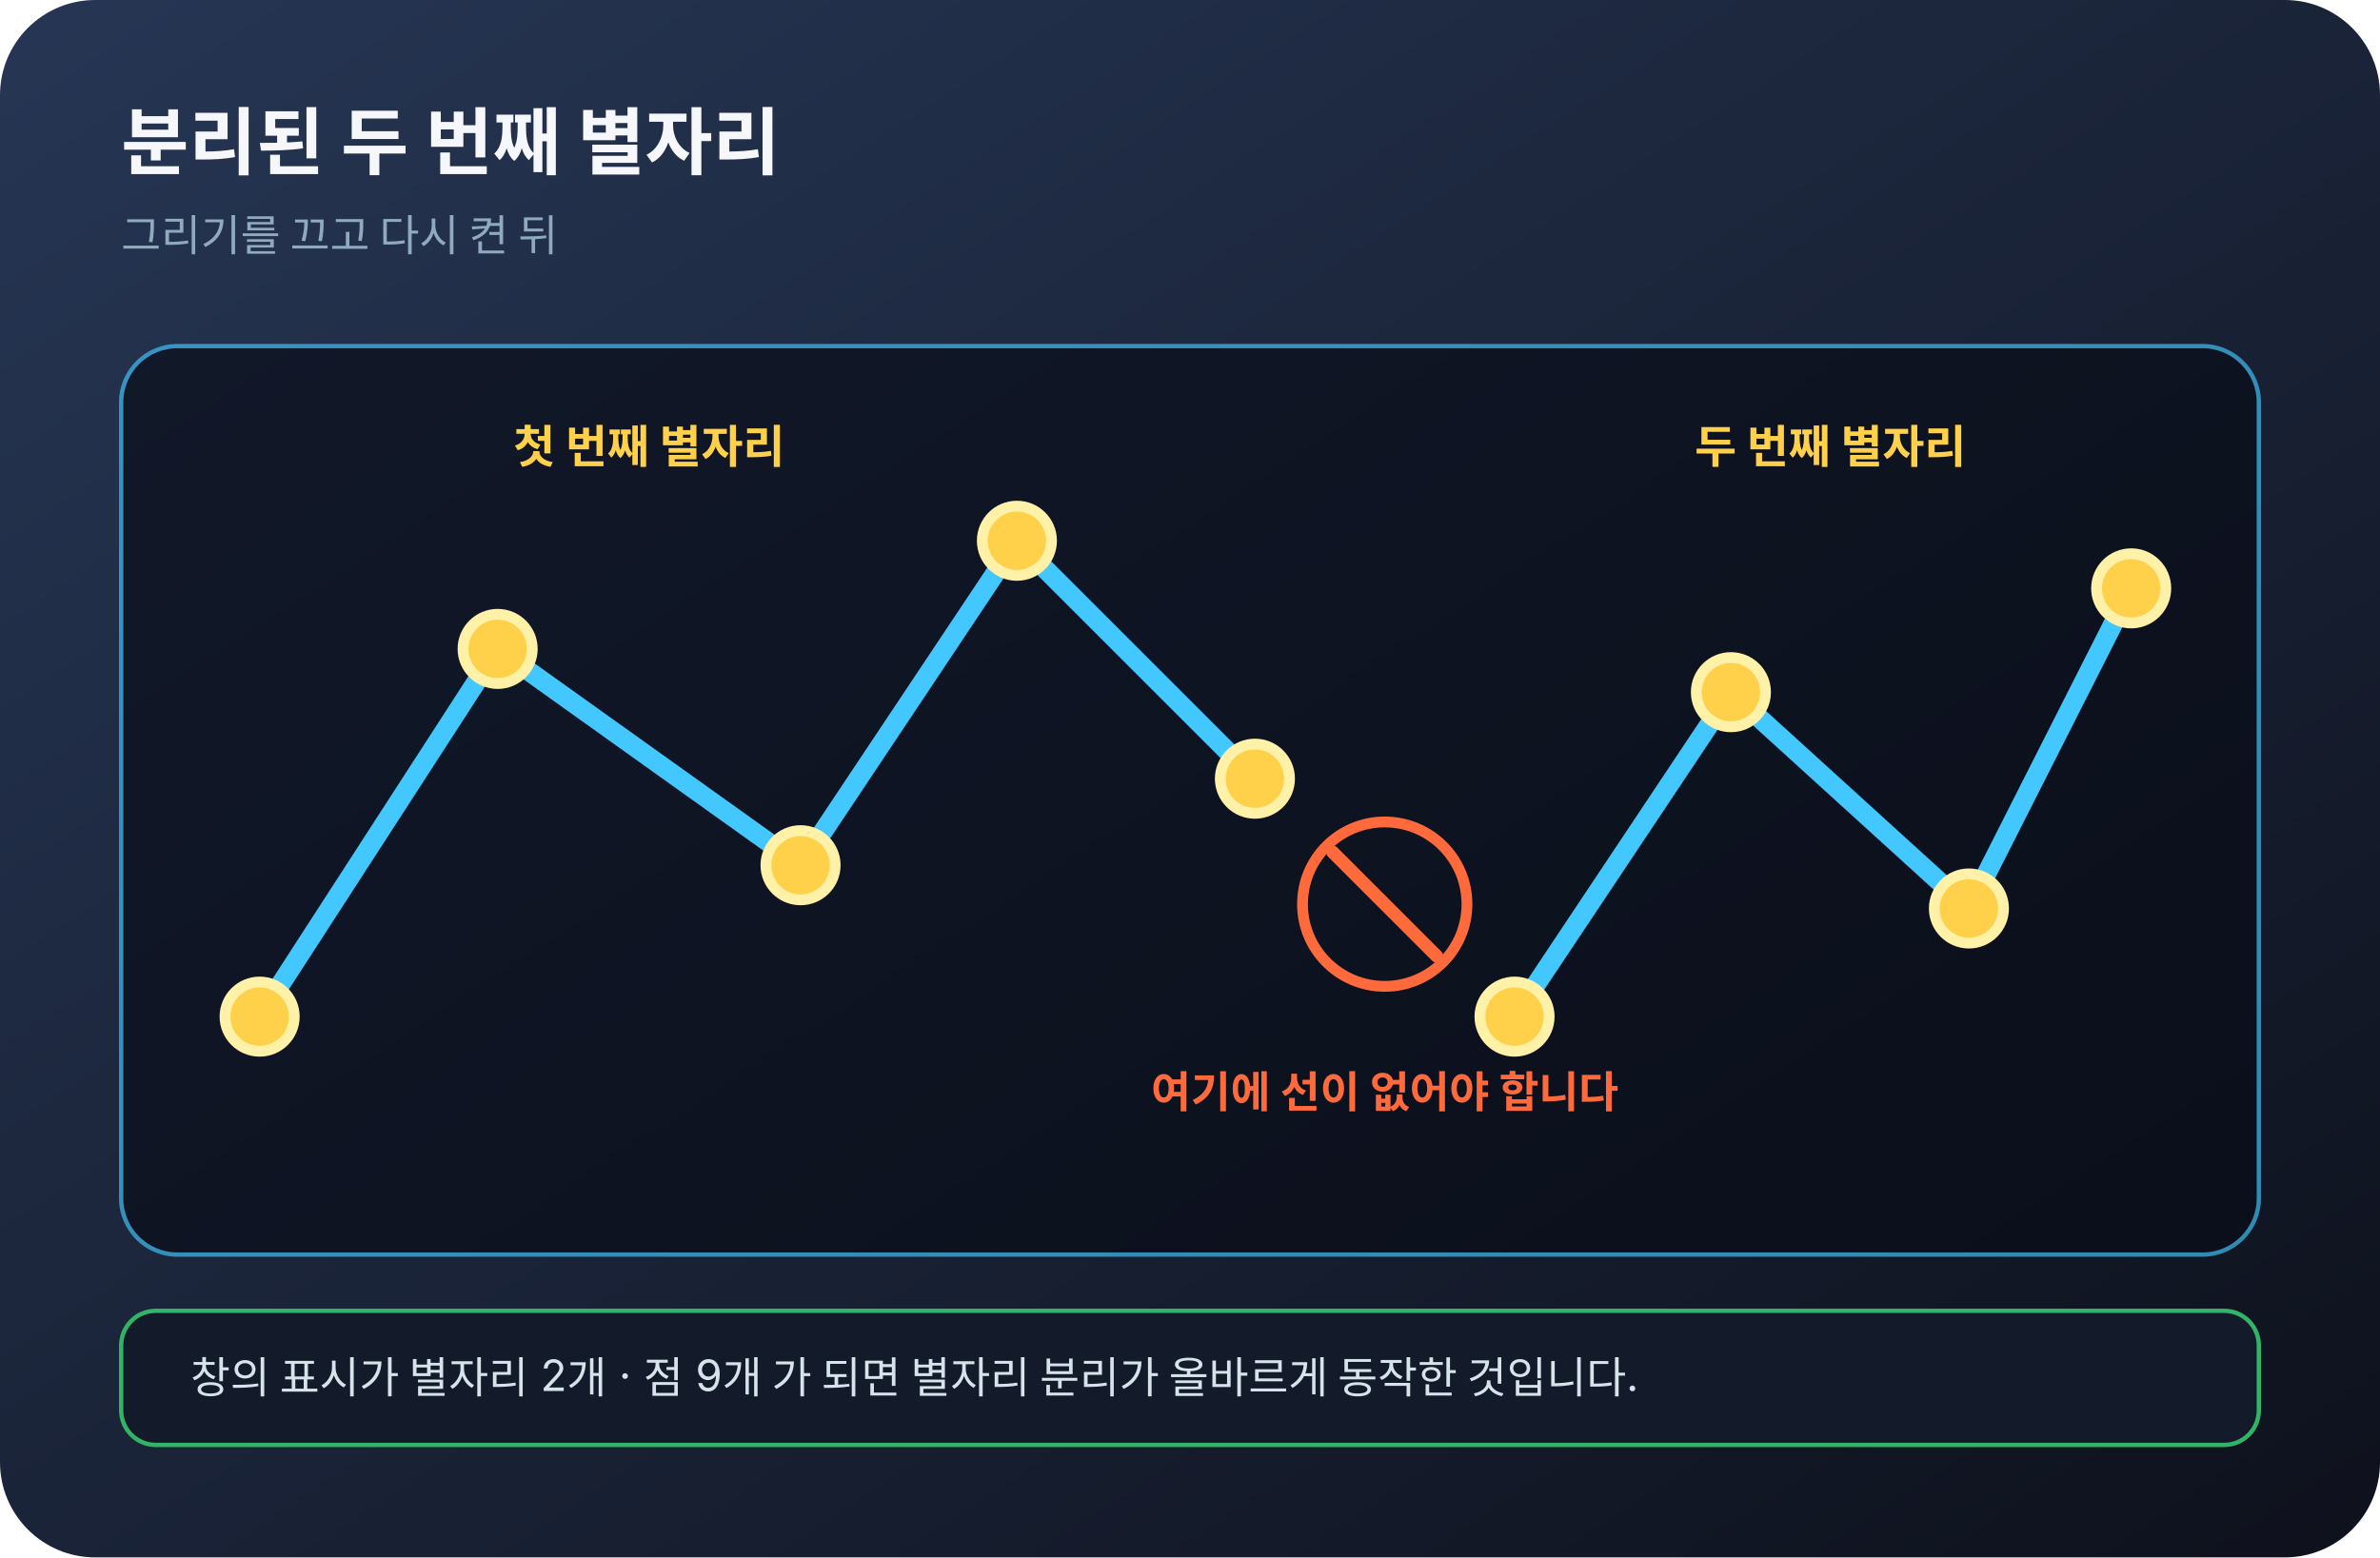
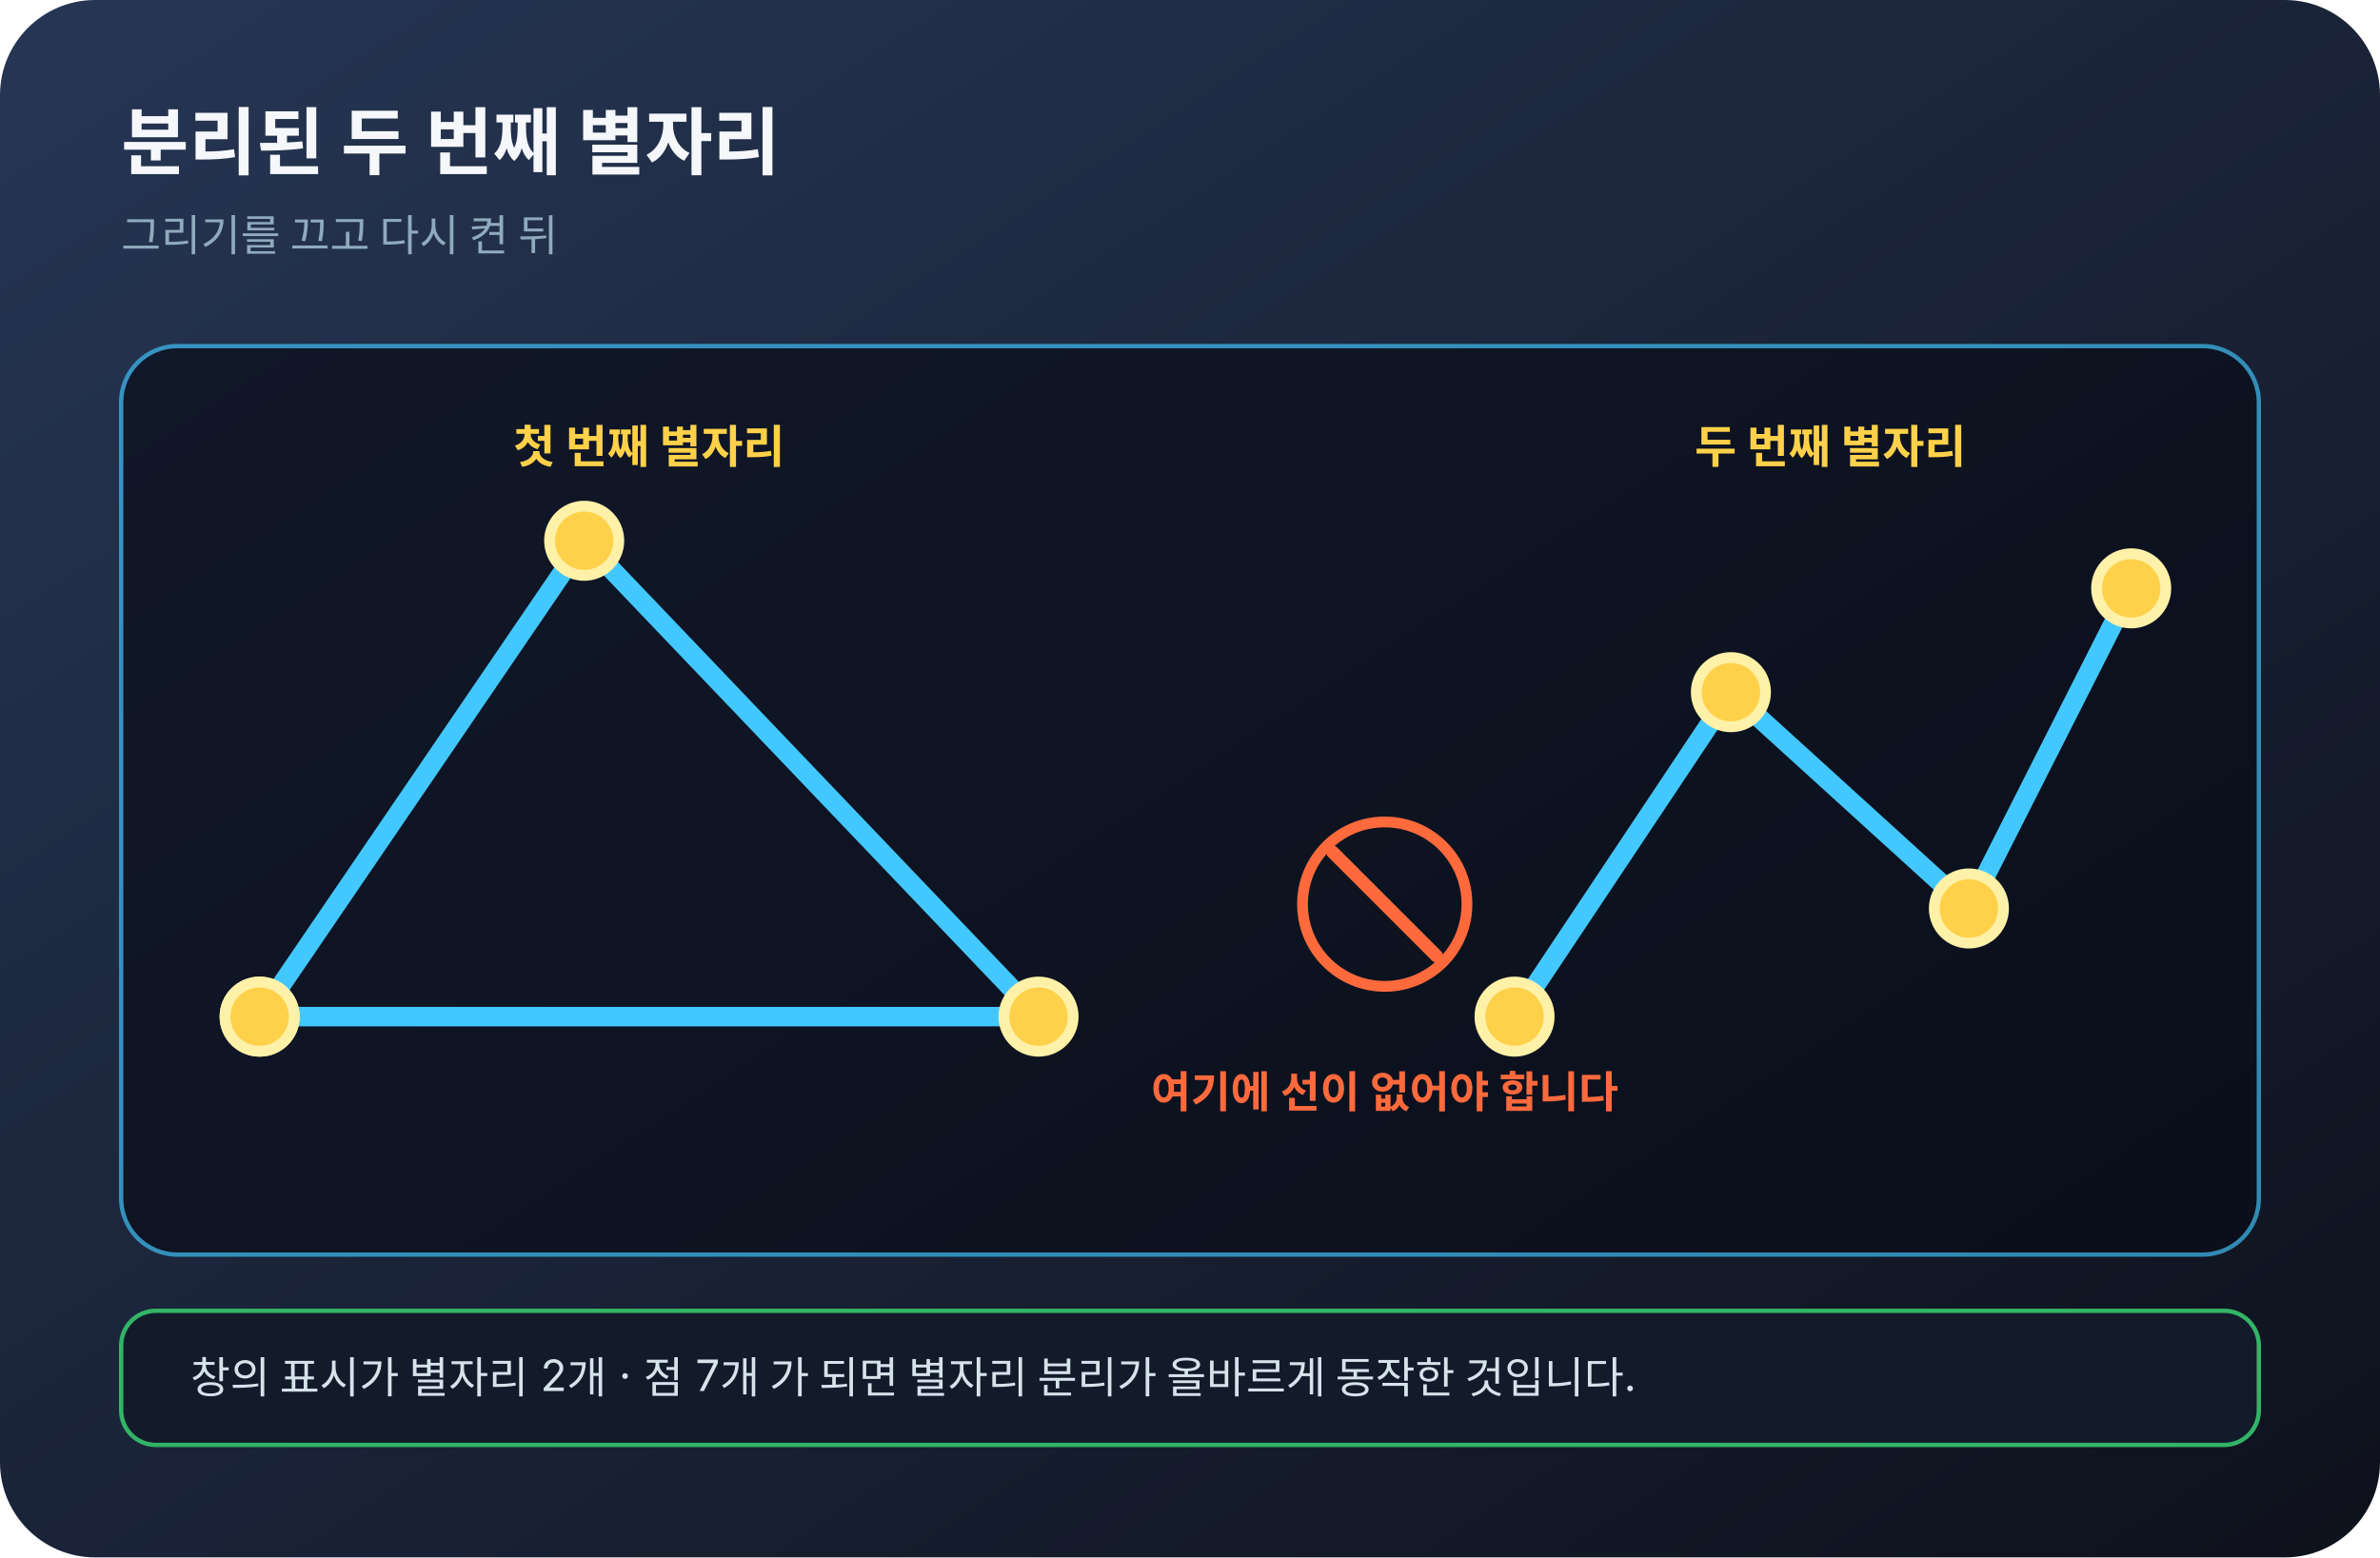
<svg xmlns="http://www.w3.org/2000/svg" width="1100" height="720" viewBox="0 0 1100 720" role="img" aria-labelledby="t d">
  <defs>
    <linearGradient id="bg" x1="0" y1="0" x2="1" y2="1">
      <stop stop-color="#263654" />
      <stop offset="1" stop-color="#0e111c" />
    </linearGradient>
    <linearGradient id="glass" x1="0" y1="0" x2="1" y2="1">
      <stop stop-color="#ffffff" stop-opacity=".22" />
      <stop offset="1" stop-color="#8adfff" stop-opacity=".07" />
    </linearGradient>
    <marker id="head" viewBox="0 0 12 12" refX="9" refY="6" markerWidth="7" markerHeight="7" orient="auto-start-reverse">
      <path d="M1 1 L11 6 L1 11 z" fill="#42c8ff" />
    </marker>
    <marker id="headw" viewBox="0 0 12 12" refX="9" refY="6" markerWidth="7" markerHeight="7" orient="auto-start-reverse">
      <path d="M1 1 L11 6 L1 11 z" fill="#8faabd" />
    </marker>
  </defs>
  <rect x="0" y="0" width="1100" height="720" rx="44" fill="url(#bg)" />
  <text x="56" y="78" fill="#f5f7fa" font-family="-apple-system,'SF Pro Text','Apple SD Gothic Neo',sans-serif" font-size="34" font-weight="700" text-anchor="start">분리된 두 번째 별자리</text>
  <text x="56" y="116" fill="#8faabd" font-family="-apple-system,'SF Pro Text','Apple SD Gothic Neo',sans-serif" font-size="20" font-weight="400" text-anchor="start">그리기를 끄고 다시 켠 뒤</text>
  <rect x="56" y="160" width="988" height="420" rx="26" fill="#070b15" stroke="#42c8ff" stroke-width="2" opacity="0.65" />
-   <line x1="120" y1="470" x2="230" y2="300" stroke="#42c8ff" stroke-width="9" stroke-linecap="round" />
-   <line x1="230" y1="300" x2="370" y2="400" stroke="#42c8ff" stroke-width="9" stroke-linecap="round" />
-   <line x1="370" y1="400" x2="470" y2="250" stroke="#42c8ff" stroke-width="9" stroke-linecap="round" />
-   <line x1="470" y1="250" x2="580" y2="360" stroke="#42c8ff" stroke-width="9" stroke-linecap="round" />
+   <line x1="120" y1="470" x2="270" y2="250" stroke="#42c8ff" stroke-width="9" stroke-linecap="round" />
+   <line x1="270" y1="250" x2="480" y2="470" stroke="#42c8ff" stroke-width="9" stroke-linecap="round" />
+   <line x1="480" y1="470" x2="120" y2="470" stroke="#42c8ff" stroke-width="9" stroke-linecap="round" />
  <circle cx="120" cy="470" r="16" fill="#ffd14a" stroke="#fff1a8" stroke-width="5" />
-   <circle cx="230" cy="300" r="16" fill="#ffd14a" stroke="#fff1a8" stroke-width="5" />
-   <circle cx="370" cy="400" r="16" fill="#ffd14a" stroke="#fff1a8" stroke-width="5" />
-   <circle cx="470" cy="250" r="16" fill="#ffd14a" stroke="#fff1a8" stroke-width="5" />
-   <circle cx="580" cy="360" r="16" fill="#ffd14a" stroke="#fff1a8" stroke-width="5" />
+   <circle cx="270" cy="250" r="16" fill="#ffd14a" stroke="#fff1a8" stroke-width="5" />
+   <circle cx="480" cy="470" r="16" fill="#ffd14a" stroke="#fff1a8" stroke-width="5" />
+   <circle cx="120" cy="470" r="16" fill="#ffd14a" stroke="#fff1a8" stroke-width="5" />
  <line x1="700" y1="470" x2="800" y2="320" stroke="#42c8ff" stroke-width="9" stroke-linecap="round" />
  <line x1="800" y1="320" x2="910" y2="420" stroke="#42c8ff" stroke-width="9" stroke-linecap="round" />
  <line x1="910" y1="420" x2="985" y2="272" stroke="#42c8ff" stroke-width="9" stroke-linecap="round" />
  <circle cx="700" cy="470" r="16" fill="#ffd14a" stroke="#fff1a8" stroke-width="5" />
  <circle cx="800" cy="320" r="16" fill="#ffd14a" stroke="#fff1a8" stroke-width="5" />
  <circle cx="910" cy="420" r="16" fill="#ffd14a" stroke="#fff1a8" stroke-width="5" />
  <circle cx="985" cy="272" r="16" fill="#ffd14a" stroke="#fff1a8" stroke-width="5" />
  <circle cx="640" cy="418" r="38" fill="none" stroke="#ff6a3d" stroke-width="5" />
  <path d="M616 394 l48 48" stroke="#ff6a3d" stroke-width="6" stroke-linecap="round" />
  <text x="640" y="512" fill="#ff6a3d" font-family="-apple-system,'SF Pro Text','Apple SD Gothic Neo',sans-serif" font-size="20" font-weight="650" text-anchor="middle">여기에 선이 없어야 합니다</text>
  <text x="300" y="214" fill="#ffd14a" font-family="-apple-system,'SF Pro Text','Apple SD Gothic Neo',sans-serif" font-size="21" font-weight="650" text-anchor="middle">첫 번째 별자리</text>
  <text x="846" y="214" fill="#ffd14a" font-family="-apple-system,'SF Pro Text','Apple SD Gothic Neo',sans-serif" font-size="21" font-weight="650" text-anchor="middle">두 번째 별자리</text>
  <rect x="56" y="606" width="988" height="62" rx="16" fill="#131b2b" stroke="#32b466" stroke-width="2" />
-   <text x="88" y="644" fill="#d7e3eb" font-family="-apple-system,'SF Pro Text','Apple SD Gothic Neo',sans-serif" font-size="20" font-weight="400" text-anchor="start">창의 표시가 별자리 2개 · 점 9개 가 되면 별자리 분리가 올바르게 동작한 것입니다.</text>
+   <text x="88" y="644" fill="#d7e3eb" font-family="-apple-system,'SF Pro Text','Apple SD Gothic Neo',sans-serif" font-size="20" font-weight="400" text-anchor="start">창의 표시가 별자리 2개 · 점 7개 가 되면 별자리 분리가 올바르게 동작한 것입니다.</text>
</svg>
